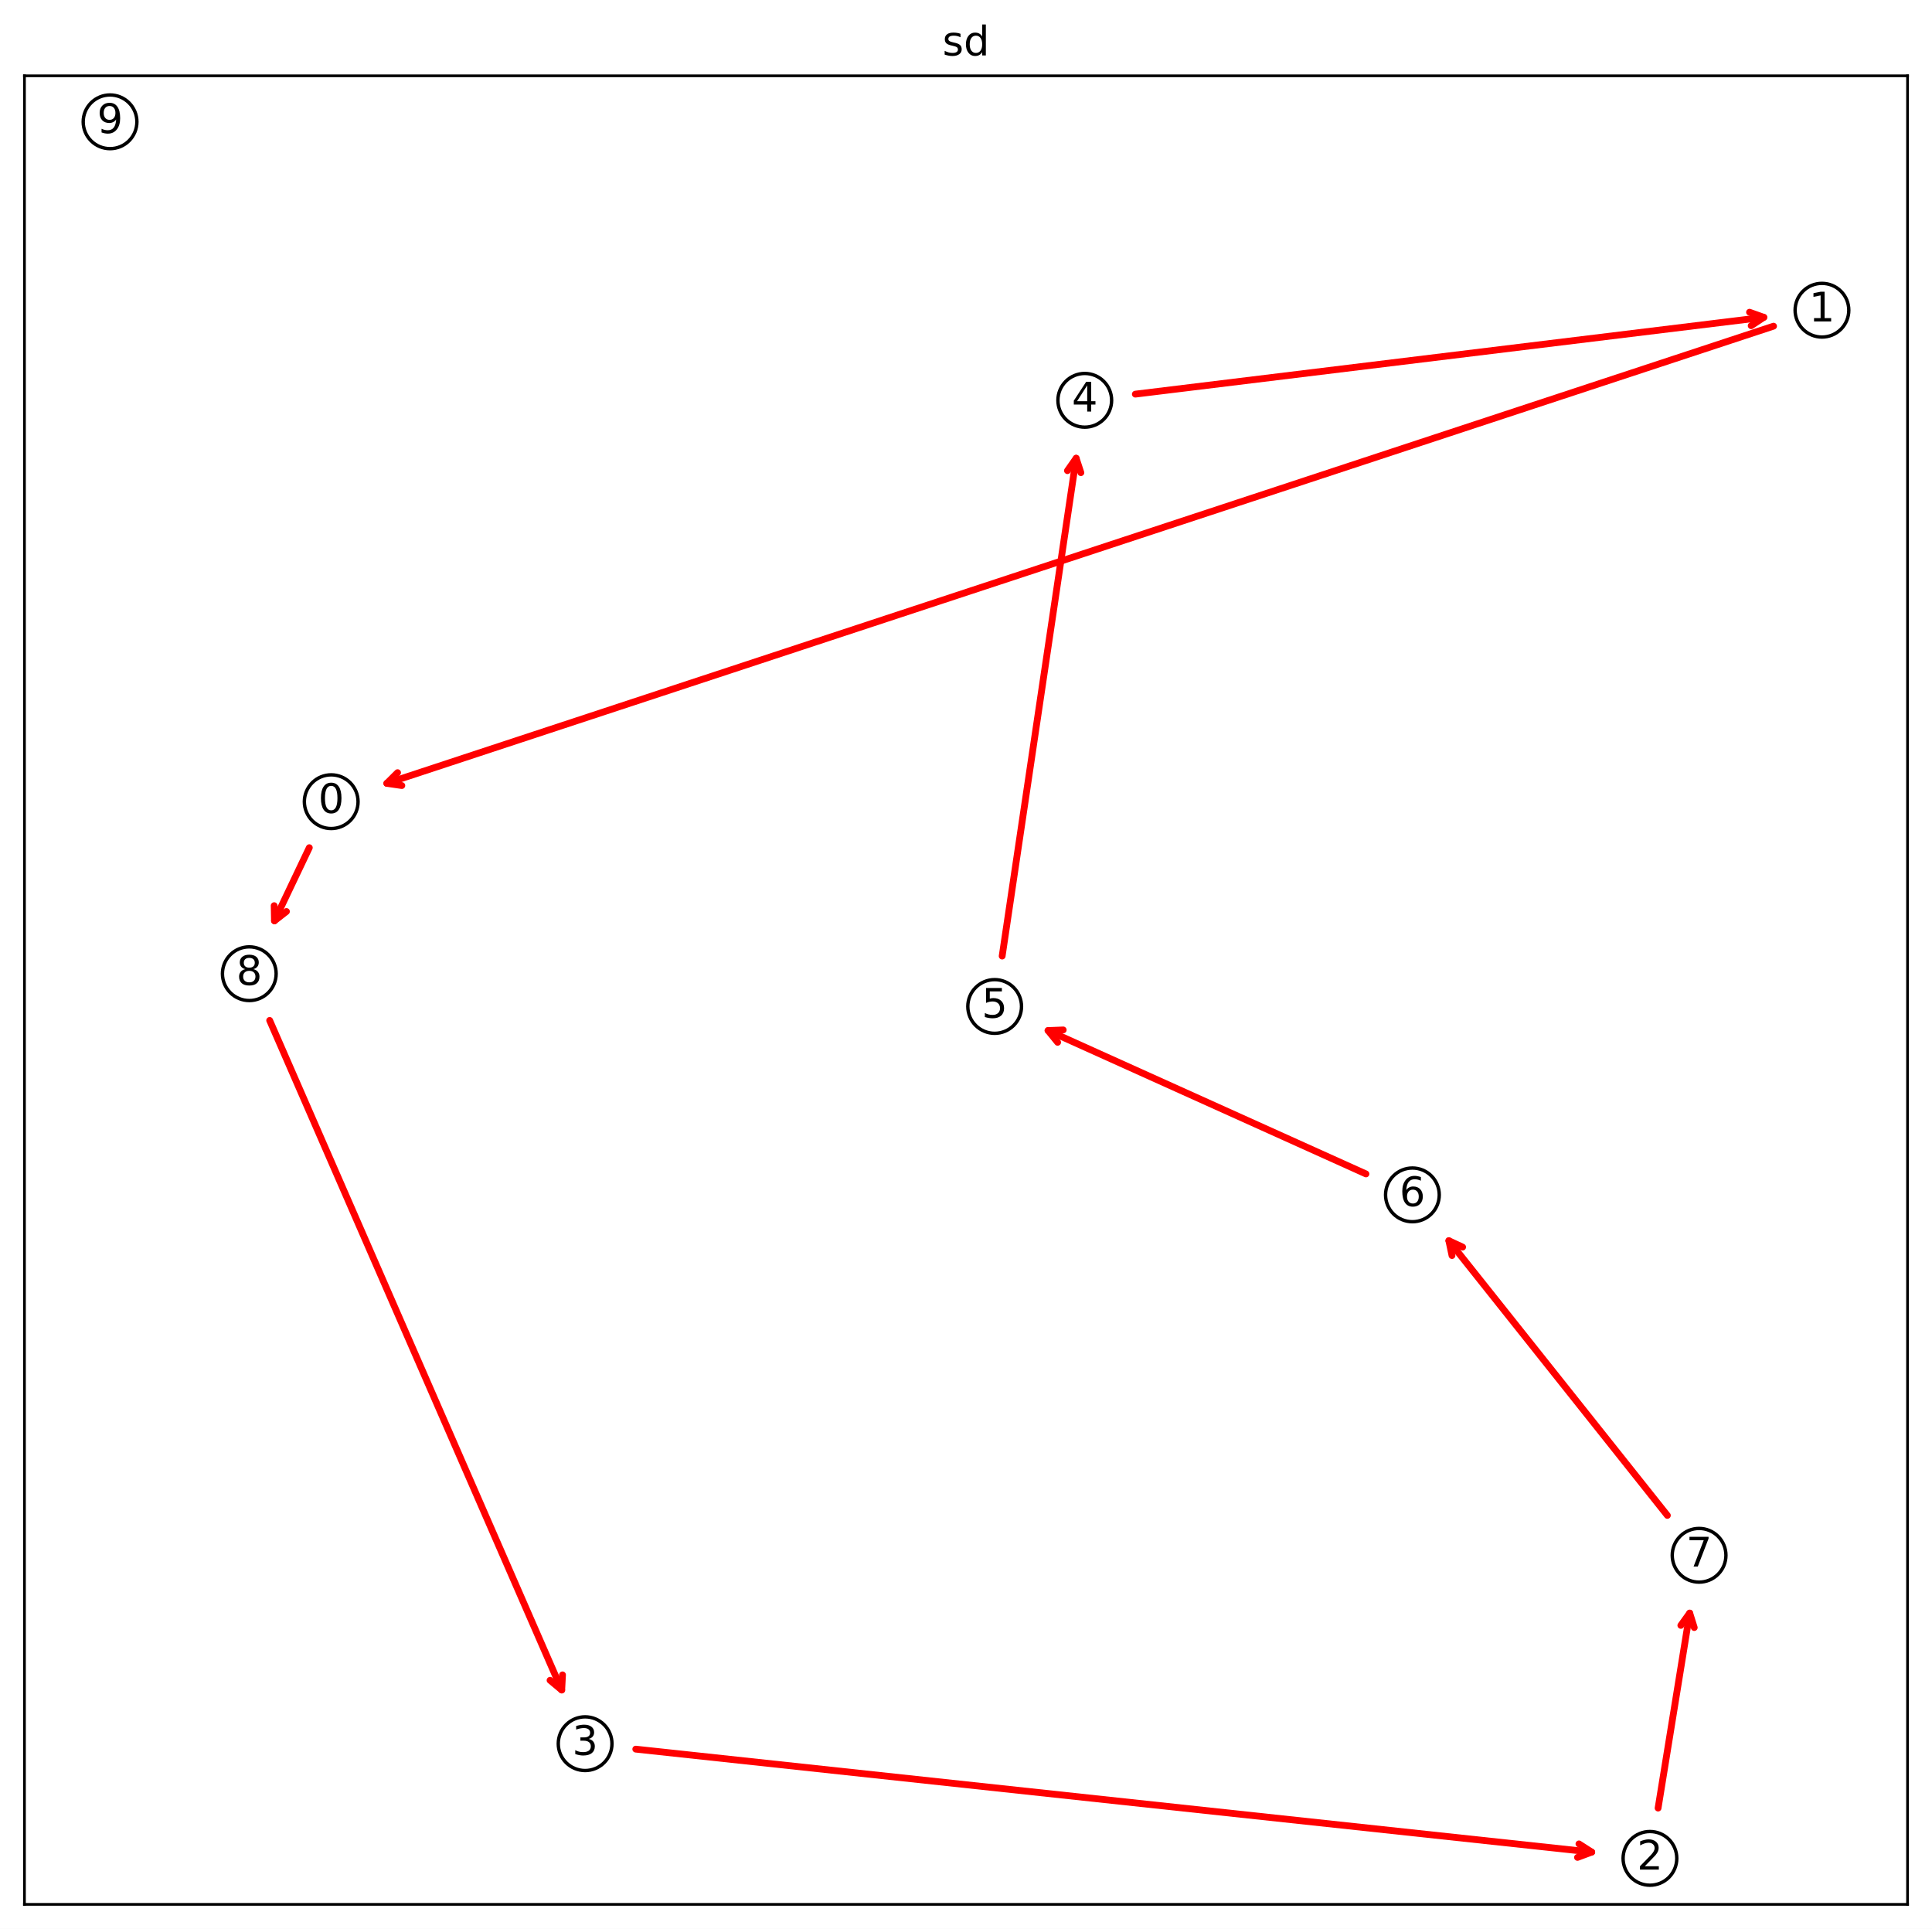
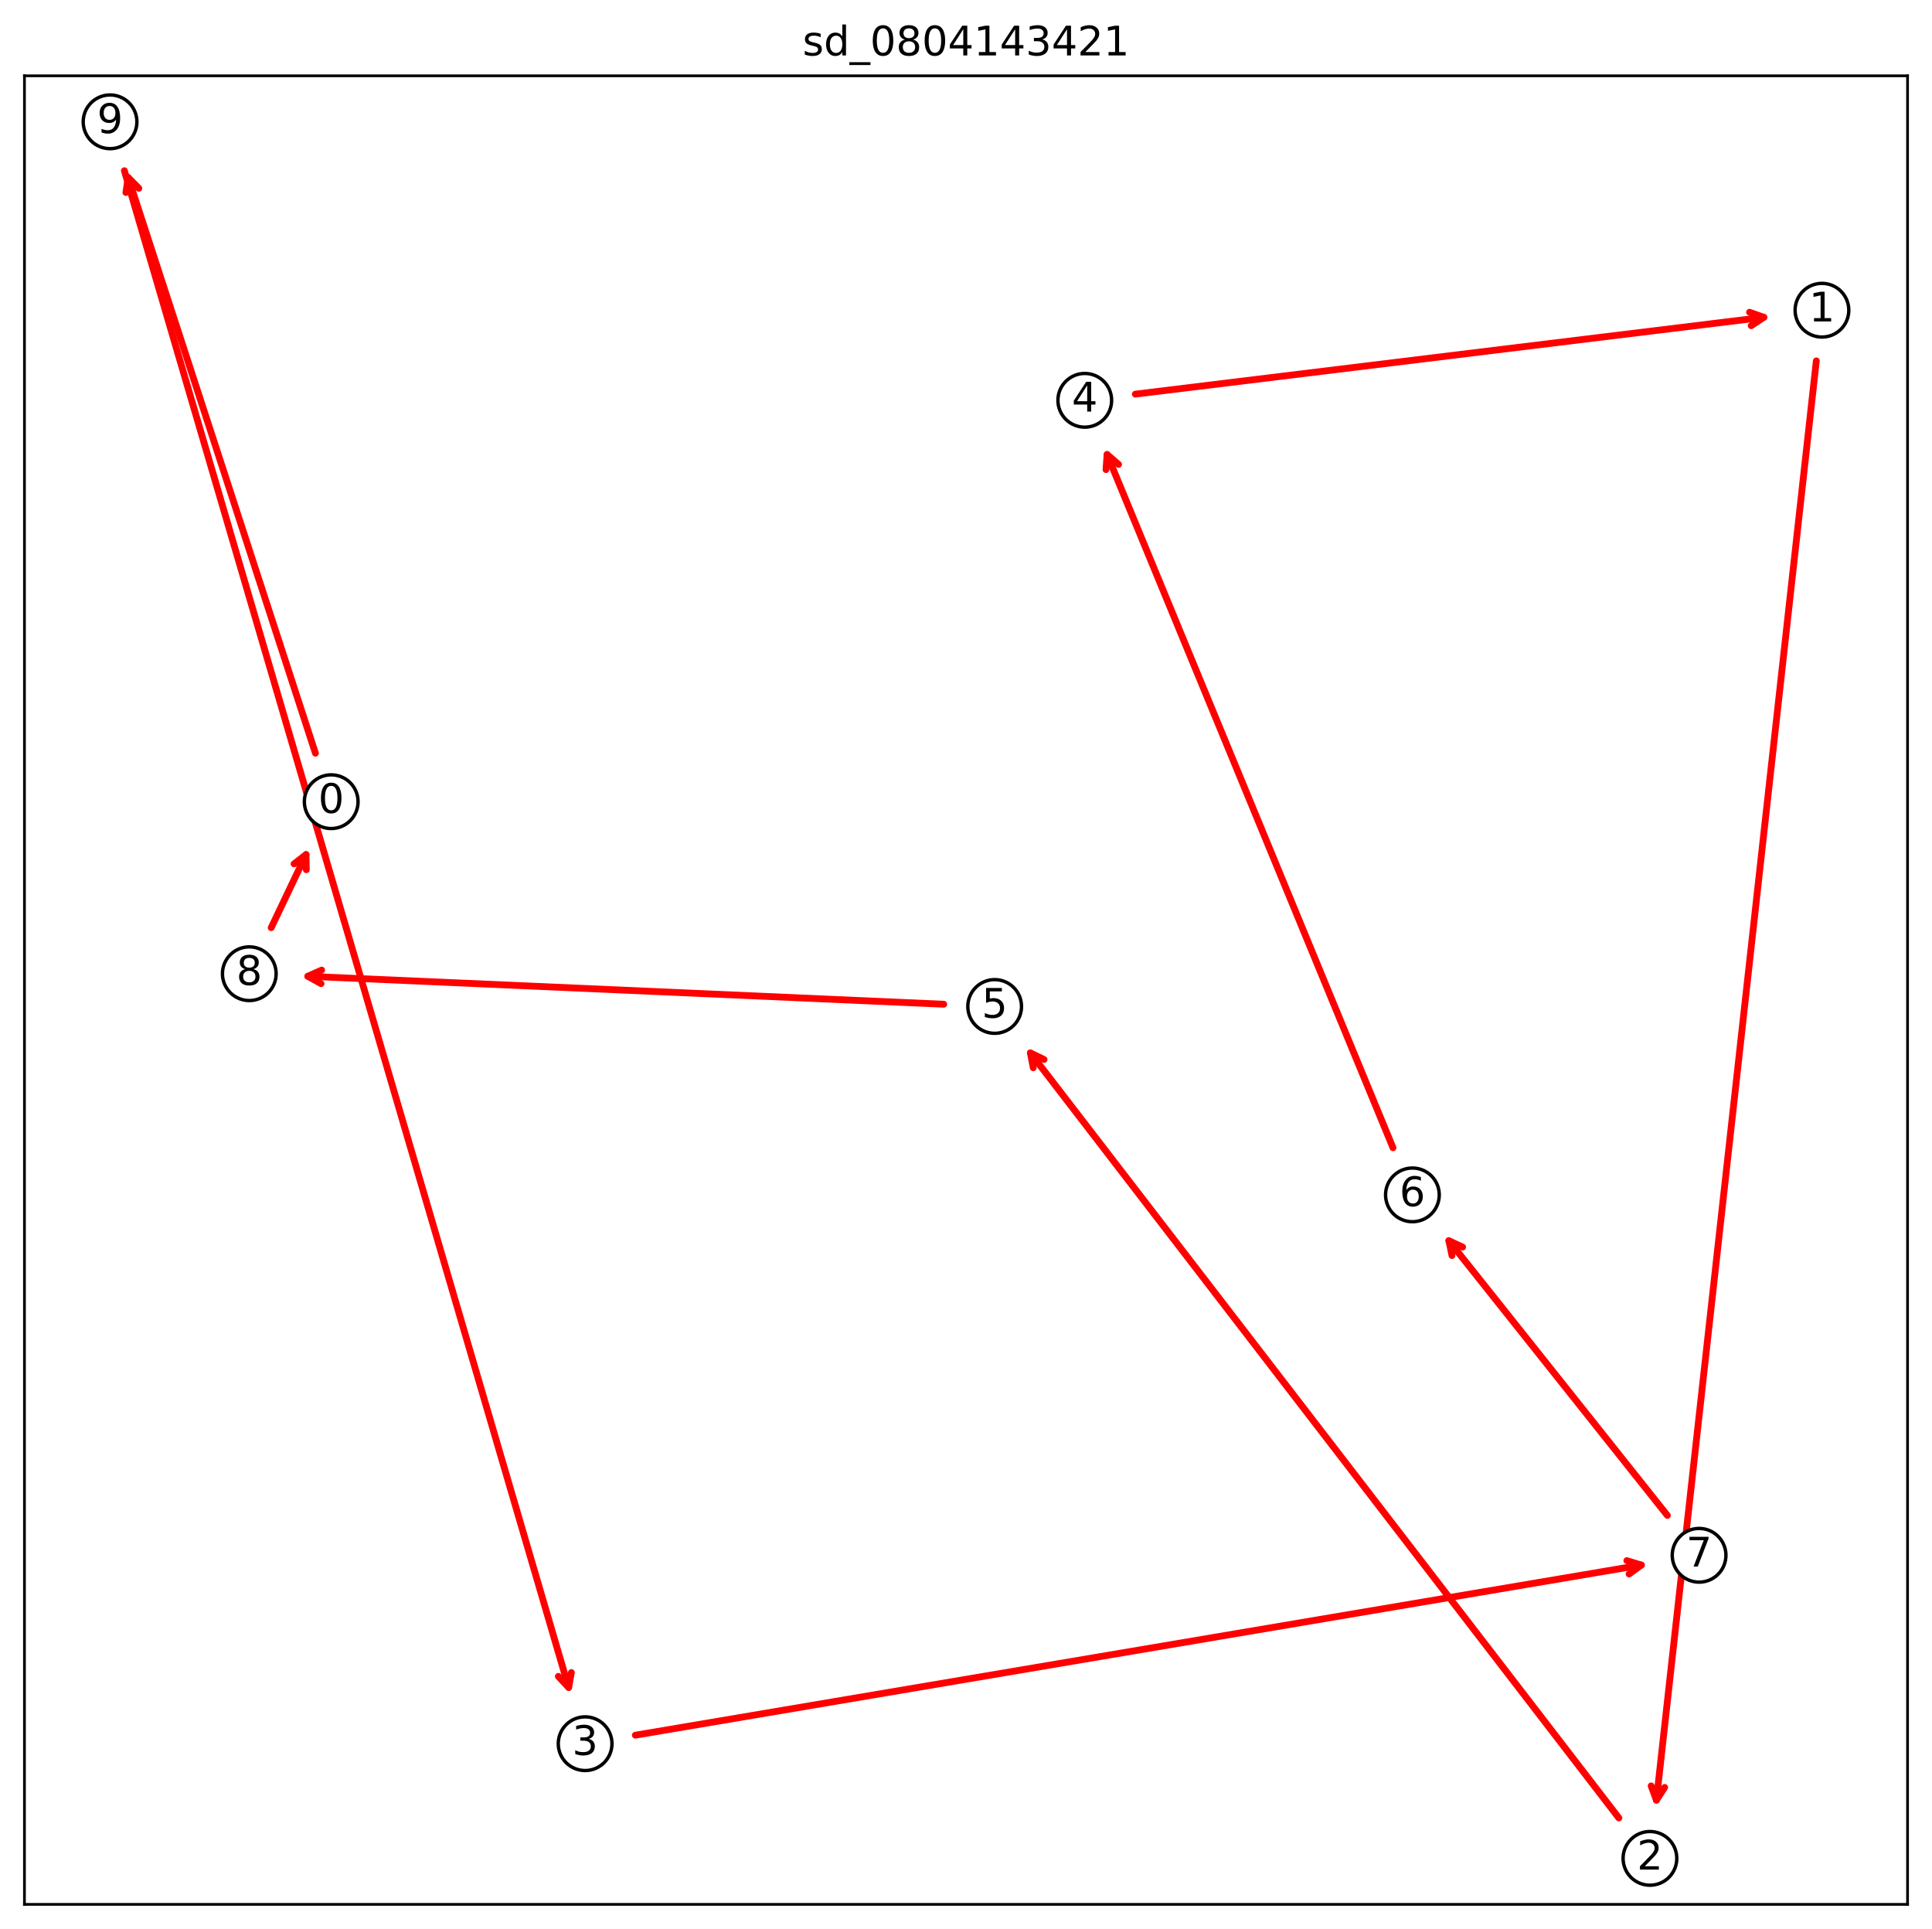
<svg xmlns="http://www.w3.org/2000/svg" xmlns:xlink="http://www.w3.org/1999/xlink" width="568.8pt" height="567.838pt" viewBox="0 0 568.8 567.838" version="1.1">
  <defs>
    <style type="text/css">*{stroke-linejoin: round; stroke-linecap: butt}</style>
  </defs>
  <g id="figure_1">
    <g id="patch_1">
      <path d="M 0 567.838  L 568.8 567.838  L 568.8 0  L 0 0  z " style="fill: #ffffff" />
    </g>
    <g id="axes_1">
      <g id="patch_2">
        <path d="M 7.2 560.638  L 561.6 560.638  L 561.6 22.318  L 7.2 22.318  z " style="fill: #ffffff" />
      </g>
      <g id="matplotlib.axis_1" />
      <g id="matplotlib.axis_2" />
      <g id="patch_3">
-         <path d="M 91.062 249.555  Q 85.453 261.333 80.806 271.093  " style="fill: none; stroke: #ff0000; stroke-width: 2; stroke-linecap: round" />
-         <path d="M 84.331 268.341  L 80.806 271.093  L 80.72 266.622  " style="fill: none; stroke: #ff0000; stroke-width: 2; stroke-linecap: round" />
+         <path d="M 92.869 221.748  Q 64.955 135.937 37.732 52.252  " style="fill: none; stroke: #ff0000; stroke-width: 2; stroke-linecap: round" />
+         <path d="M 37.067 56.674  L 37.732 52.252  L 40.871 55.437  " style="fill: none; stroke: #ff0000; stroke-width: 2; stroke-linecap: round" />
      </g>
      <g id="patch_4">
-         <path d="M 79.392 300.404  Q 122.831 399.996 165.376 497.538  " style="fill: none; stroke: #ff0000; stroke-width: 2; stroke-linecap: round" />
-         <path d="M 165.61 493.072  L 165.376 497.538  L 161.944 494.671  " style="fill: none; stroke: #ff0000; stroke-width: 2; stroke-linecap: round" />
+         <path d="M 36.616 50.254  Q 102.332 274.596 167.42 496.792  " style="fill: none; stroke: #ff0000; stroke-width: 2; stroke-linecap: round" />
+         <path d="M 168.215 492.391  L 167.42 496.792  L 164.376 493.515  " style="fill: none; stroke: #ff0000; stroke-width: 2; stroke-linecap: round" />
      </g>
      <g id="patch_5">
-         <path d="M 187.176 514.94  Q 329.012 530.215 468.624 545.25  " style="fill: none; stroke: #ff0000; stroke-width: 2; stroke-linecap: round" />
-         <path d="M 464.861 542.833  L 468.624 545.25  L 464.433 546.81  " style="fill: none; stroke: #ff0000; stroke-width: 2; stroke-linecap: round" />
+         <path d="M 187.056 510.833  Q 336.247 485.602 483.233 460.745  " style="fill: none; stroke: #ff0000; stroke-width: 2; stroke-linecap: round" />
+         <path d="M 478.956 459.44  L 483.233 460.745  L 479.623 463.384  " style="fill: none; stroke: #ff0000; stroke-width: 2; stroke-linecap: round" />
      </g>
      <g id="patch_6">
-         <path d="M 488.16 532.291  Q 492.993 502.482 497.469 474.881  " style="fill: none; stroke: #ff0000; stroke-width: 2; stroke-linecap: round" />
-         <path d="M 494.855 478.509  L 497.469 474.881  L 498.803 479.149  " style="fill: none; stroke: #ff0000; stroke-width: 2; stroke-linecap: round" />
-       </g>
-       <g id="patch_7">
        <path d="M 490.891 446.132  Q 458.028 404.819 426.557 365.256  " style="fill: none; stroke: #ff0000; stroke-width: 2; stroke-linecap: round" />
        <path d="M 427.482 369.632  L 426.557 365.256  L 430.613 367.142  " style="fill: none; stroke: #ff0000; stroke-width: 2; stroke-linecap: round" />
      </g>
+       <g id="patch_7">
+         <path d="M 410.108 337.899  Q 367.597 234.81 325.939 133.789  " style="fill: none; stroke: #ff0000; stroke-width: 2; stroke-linecap: round" />
+         <path d="M 325.615 138.249  L 325.939 133.789  L 329.313 136.724  " style="fill: none; stroke: #ff0000; stroke-width: 2; stroke-linecap: round" />
+       </g>
      <g id="patch_8">
-         <path d="M 402.153 345.599  Q 354.334 324.033 308.553 303.387  " style="fill: none; stroke: #ff0000; stroke-width: 2; stroke-linecap: round" />
-         <path d="M 311.377 306.855  L 308.553 303.387  L 313.021 303.208  " style="fill: none; stroke: #ff0000; stroke-width: 2; stroke-linecap: round" />
-       </g>
-       <g id="patch_9">
-         <path d="M 295.046 281.464  Q 306.103 207.076 316.832 134.9  " style="fill: none; stroke: #ff0000; stroke-width: 2; stroke-linecap: round" />
-         <path d="M 314.266 138.562  L 316.832 134.9  L 318.222 139.151  " style="fill: none; stroke: #ff0000; stroke-width: 2; stroke-linecap: round" />
-       </g>
-       <g id="patch_10">
        <path d="M 334.252 116.032  Q 427.882 104.588 519.291 93.416  " style="fill: none; stroke: #ff0000; stroke-width: 2; stroke-linecap: round" />
        <path d="M 515.078 91.916  L 519.291 93.416  L 515.564 95.887  " style="fill: none; stroke: #ff0000; stroke-width: 2; stroke-linecap: round" />
      </g>
+       <g id="patch_9">
+         <path d="M 534.744 106.232  Q 511.08 319.208 487.663 529.962  " style="fill: none; stroke: #ff0000; stroke-width: 2; stroke-linecap: round" />
+         <path d="M 490.092 526.208  L 487.663 529.962  L 486.116 525.766  " style="fill: none; stroke: #ff0000; stroke-width: 2; stroke-linecap: round" />
+       </g>
+       <g id="patch_10">
+         <path d="M 476.613 535.205  Q 389.299 421.697 303.348 309.961  " style="fill: none; stroke: #ff0000; stroke-width: 2; stroke-linecap: round" />
+         <path d="M 304.201 314.351  L 303.348 309.961  L 307.372 311.912  " style="fill: none; stroke: #ff0000; stroke-width: 2; stroke-linecap: round" />
+       </g>
      <g id="patch_11">
-         <path d="M 522.152 96.022  Q 316.954 163.67 113.879 230.618  " style="fill: none; stroke: #ff0000; stroke-width: 2; stroke-linecap: round" />
-         <path d="M 118.304 231.265  L 113.879 230.618  L 117.052 227.466  " style="fill: none; stroke: #ff0000; stroke-width: 2; stroke-linecap: round" />
+         <path d="M 277.856 295.642  Q 183.118 291.478 90.614 287.412  " style="fill: none; stroke: #ff0000; stroke-width: 2; stroke-linecap: round" />
+         <path d="M 94.522 289.586  L 90.614 287.412  L 94.698 285.59  " style="fill: none; stroke: #ff0000; stroke-width: 2; stroke-linecap: round" />
      </g>
      <g id="patch_12">
+         <path d="M 79.843 273.114  Q 85.452 261.336 90.099 251.576  " style="fill: none; stroke: #ff0000; stroke-width: 2; stroke-linecap: round" />
+         <path d="M 86.574 254.328  L 90.099 251.576  L 90.185 256.048  " style="fill: none; stroke: #ff0000; stroke-width: 2; stroke-linecap: round" />
+       </g>
+       <g id="patch_13">
        <path d="M 7.2 560.638  L 7.2 22.318  " style="fill: none; stroke: #000000; stroke-width: 0.8; stroke-linejoin: miter; stroke-linecap: square" />
      </g>
-       <g id="patch_13">
+       <g id="patch_14">
        <path d="M 561.6 560.638  L 561.6 22.318  " style="fill: none; stroke: #000000; stroke-width: 0.8; stroke-linejoin: miter; stroke-linecap: square" />
      </g>
-       <g id="patch_14">
+       <g id="patch_15">
        <path d="M 7.2 560.638  L 561.6 560.638  " style="fill: none; stroke: #000000; stroke-width: 0.8; stroke-linejoin: miter; stroke-linecap: square" />
      </g>
-       <g id="patch_15">
+       <g id="patch_16">
        <path d="M 7.2 22.318  L 561.6 22.318  " style="fill: none; stroke: #000000; stroke-width: 0.8; stroke-linejoin: miter; stroke-linecap: square" />
      </g>
      <g id="PathCollection_1">
        <defs>
-           <path id="m304e640a51" d="M 0 7.906  C 2.097 7.906 4.108 7.073 5.59 5.59  C 7.073 4.108 7.906 2.097 7.906 0  C 7.906 -2.097 7.073 -4.108 5.59 -5.59  C 4.108 -7.073 2.097 -7.906 0 -7.906  C -2.097 -7.906 -4.108 -7.073 -5.59 -5.59  C -7.073 -4.108 -7.906 -2.097 -7.906 0  C -7.906 2.097 -7.073 4.108 -5.59 5.59  C -4.108 7.073 -2.097 7.906 0 7.906  z " style="stroke: #000000" />
+           <path id="mc2001b6652" d="M 0 7.906  C 2.097 7.906 4.108 7.073 5.59 5.59  C 7.073 4.108 7.906 2.097 7.906 0  C 7.906 -2.097 7.073 -4.108 5.59 -5.59  C 4.108 -7.073 2.097 -7.906 0 -7.906  C -2.097 -7.906 -4.108 -7.073 -5.59 -5.59  C -7.073 -4.108 -7.906 -2.097 -7.906 0  C -7.906 2.097 -7.073 4.108 -5.59 5.59  C -4.108 7.073 -2.097 7.906 0 7.906  z " style="stroke: #000000" />
        </defs>
-         <g clip-path="url(#p62810bb80d)">
-           <use xlink:href="#m304e640a51" x="97.51" y="236.014" style="fill: #ffffff; stroke: #000000" />
-           <use xlink:href="#m304e640a51" x="536.4" y="91.325" style="fill: #ffffff; stroke: #000000" />
-           <use xlink:href="#m304e640a51" x="485.759" y="547.095" style="fill: #ffffff; stroke: #000000" />
-           <use xlink:href="#m304e640a51" x="172.266" y="513.335" style="fill: #ffffff; stroke: #000000" />
-           <use xlink:href="#m304e640a51" x="319.367" y="117.851" style="fill: #ffffff; stroke: #000000" />
-           <use xlink:href="#m304e640a51" x="292.84" y="296.301" style="fill: #ffffff; stroke: #000000" />
-           <use xlink:href="#m304e640a51" x="415.826" y="351.765" style="fill: #ffffff; stroke: #000000" />
-           <use xlink:href="#m304e640a51" x="500.228" y="457.87" style="fill: #ffffff; stroke: #000000" />
-           <use xlink:href="#m304e640a51" x="73.395" y="286.655" style="fill: #ffffff; stroke: #000000" />
-           <use xlink:href="#m304e640a51" x="32.4" y="35.861" style="fill: #ffffff; stroke: #000000" />
+         <g clip-path="url(#pe40c744b96)">
+           <use xlink:href="#mc2001b6652" x="97.51" y="236.014" style="fill: #ffffff; stroke: #000000" />
+           <use xlink:href="#mc2001b6652" x="536.4" y="91.325" style="fill: #ffffff; stroke: #000000" />
+           <use xlink:href="#mc2001b6652" x="485.759" y="547.095" style="fill: #ffffff; stroke: #000000" />
+           <use xlink:href="#mc2001b6652" x="172.266" y="513.335" style="fill: #ffffff; stroke: #000000" />
+           <use xlink:href="#mc2001b6652" x="319.367" y="117.851" style="fill: #ffffff; stroke: #000000" />
+           <use xlink:href="#mc2001b6652" x="292.84" y="296.301" style="fill: #ffffff; stroke: #000000" />
+           <use xlink:href="#mc2001b6652" x="415.826" y="351.765" style="fill: #ffffff; stroke: #000000" />
+           <use xlink:href="#mc2001b6652" x="500.228" y="457.87" style="fill: #ffffff; stroke: #000000" />
+           <use xlink:href="#mc2001b6652" x="73.395" y="286.655" style="fill: #ffffff; stroke: #000000" />
+           <use xlink:href="#mc2001b6652" x="32.4" y="35.861" style="fill: #ffffff; stroke: #000000" />
        </g>
      </g>
      <g id="text_1">
-         <g transform="translate(277.4653 16.31812) scale(0.12 -0.12)">
+         <g transform="translate(236.2903 16.31812) scale(0.12 -0.12)">
          <defs>
            <path id="DejaVuSans-73" d="M 2834 3397  L 2834 2853  Q 2591 2978 2328 3040  Q 2066 3103 1784 3103  Q 1356 3103 1142 2972  Q 928 2841 928 2578  Q 928 2378 1081 2264  Q 1234 2150 1697 2047  L 1894 2003  Q 2506 1872 2764 1633  Q 3022 1394 3022 966  Q 3022 478 2636 193  Q 2250 -91 1575 -91  Q 1294 -91 989 -36  Q 684 19 347 128  L 347 722  Q 666 556 975 473  Q 1284 391 1588 391  Q 1994 391 2212 530  Q 2431 669 2431 922  Q 2431 1156 2273 1281  Q 2116 1406 1581 1522  L 1381 1569  Q 847 1681 609 1914  Q 372 2147 372 2553  Q 372 3047 722 3315  Q 1072 3584 1716 3584  Q 2034 3584 2315 3537  Q 2597 3491 2834 3397  z " transform="scale(0.015625)" />
            <path id="DejaVuSans-64" d="M 2906 2969  L 2906 4863  L 3481 4863  L 3481 0  L 2906 0  L 2906 525  Q 2725 213 2448 61  Q 2172 -91 1784 -91  Q 1150 -91 751 415  Q 353 922 353 1747  Q 353 2572 751 3078  Q 1150 3584 1784 3584  Q 2172 3584 2448 3432  Q 2725 3281 2906 2969  z M 947 1747  Q 947 1113 1208 752  Q 1469 391 1925 391  Q 2381 391 2643 752  Q 2906 1113 2906 1747  Q 2906 2381 2643 2742  Q 2381 3103 1925 3103  Q 1469 3103 1208 2742  Q 947 2381 947 1747  z " transform="scale(0.015625)" />
+             <path id="DejaVuSans-5f" d="M 3263 -1063  L 3263 -1509  L -63 -1509  L -63 -1063  L 3263 -1063  z " transform="scale(0.015625)" />
+             <path id="DejaVuSans-30" d="M 2034 4250  Q 1547 4250 1301 3770  Q 1056 3291 1056 2328  Q 1056 1369 1301 889  Q 1547 409 2034 409  Q 2525 409 2770 889  Q 3016 1369 3016 2328  Q 3016 3291 2770 3770  Q 2525 4250 2034 4250  z M 2034 4750  Q 2819 4750 3233 4129  Q 3647 3509 3647 2328  Q 3647 1150 3233 529  Q 2819 -91 2034 -91  Q 1250 -91 836 529  Q 422 1150 422 2328  Q 422 3509 836 4129  Q 1250 4750 2034 4750  z " transform="scale(0.015625)" />
+             <path id="DejaVuSans-38" d="M 2034 2216  Q 1584 2216 1326 1975  Q 1069 1734 1069 1313  Q 1069 891 1326 650  Q 1584 409 2034 409  Q 2484 409 2743 651  Q 3003 894 3003 1313  Q 3003 1734 2745 1975  Q 2488 2216 2034 2216  z M 1403 2484  Q 997 2584 770 2862  Q 544 3141 544 3541  Q 544 4100 942 4425  Q 1341 4750 2034 4750  Q 2731 4750 3128 4425  Q 3525 4100 3525 3541  Q 3525 3141 3298 2862  Q 3072 2584 2669 2484  Q 3125 2378 3379 2068  Q 3634 1759 3634 1313  Q 3634 634 3220 271  Q 2806 -91 2034 -91  Q 1263 -91 848 271  Q 434 634 434 1313  Q 434 1759 690 2068  Q 947 2378 1403 2484  z M 1172 3481  Q 1172 3119 1398 2916  Q 1625 2713 2034 2713  Q 2441 2713 2670 2916  Q 2900 3119 2900 3481  Q 2900 3844 2670 4047  Q 2441 4250 2034 4250  Q 1625 4250 1398 4047  Q 1172 3844 1172 3481  z " transform="scale(0.015625)" />
+             <path id="DejaVuSans-34" d="M 2419 4116  L 825 1625  L 2419 1625  L 2419 4116  z M 2253 4666  L 3047 4666  L 3047 1625  L 3713 1625  L 3713 1100  L 3047 1100  L 3047 0  L 2419 0  L 2419 1100  L 313 1100  L 313 1709  L 2253 4666  z " transform="scale(0.015625)" />
+             <path id="DejaVuSans-31" d="M 794 531  L 1825 531  L 1825 4091  L 703 3866  L 703 4441  L 1819 4666  L 2450 4666  L 2450 531  L 3481 531  L 3481 0  L 794 0  L 794 531  z " transform="scale(0.015625)" />
+             <path id="DejaVuSans-33" d="M 2597 2516  Q 3050 2419 3304 2112  Q 3559 1806 3559 1356  Q 3559 666 3084 287  Q 2609 -91 1734 -91  Q 1441 -91 1130 -33  Q 819 25 488 141  L 488 750  Q 750 597 1062 519  Q 1375 441 1716 441  Q 2309 441 2620 675  Q 2931 909 2931 1356  Q 2931 1769 2642 2001  Q 2353 2234 1838 2234  L 1294 2234  L 1294 2753  L 1863 2753  Q 2328 2753 2575 2939  Q 2822 3125 2822 3475  Q 2822 3834 2567 4026  Q 2313 4219 1838 4219  Q 1578 4219 1281 4162  Q 984 4106 628 3988  L 628 4550  Q 988 4650 1302 4700  Q 1616 4750 1894 4750  Q 2613 4750 3031 4423  Q 3450 4097 3450 3541  Q 3450 3153 3228 2886  Q 3006 2619 2597 2516  z " transform="scale(0.015625)" />
+             <path id="DejaVuSans-32" d="M 1228 531  L 3431 531  L 3431 0  L 469 0  L 469 531  Q 828 903 1448 1529  Q 2069 2156 2228 2338  Q 2531 2678 2651 2914  Q 2772 3150 2772 3378  Q 2772 3750 2511 3984  Q 2250 4219 1831 4219  Q 1534 4219 1204 4116  Q 875 4013 500 3803  L 500 4441  Q 881 4594 1212 4672  Q 1544 4750 1819 4750  Q 2544 4750 2975 4387  Q 3406 4025 3406 3419  Q 3406 3131 3298 2873  Q 3191 2616 2906 2266  Q 2828 2175 2409 1742  Q 1991 1309 1228 531  z " transform="scale(0.015625)" />
          </defs>
          <use xlink:href="#DejaVuSans-73" />
          <use xlink:href="#DejaVuSans-64" transform="translate(52.09961 0)" />
+           <use xlink:href="#DejaVuSans-5f" transform="translate(115.5762 0)" />
+           <use xlink:href="#DejaVuSans-30" transform="translate(165.5762 0)" />
+           <use xlink:href="#DejaVuSans-38" transform="translate(229.1992 0)" />
+           <use xlink:href="#DejaVuSans-30" transform="translate(292.8223 0)" />
+           <use xlink:href="#DejaVuSans-34" transform="translate(356.4453 0)" />
+           <use xlink:href="#DejaVuSans-31" transform="translate(420.0684 0)" />
+           <use xlink:href="#DejaVuSans-34" transform="translate(483.6914 0)" />
+           <use xlink:href="#DejaVuSans-33" transform="translate(547.3145 0)" />
+           <use xlink:href="#DejaVuSans-34" transform="translate(610.9375 0)" />
+           <use xlink:href="#DejaVuSans-32" transform="translate(674.5605 0)" />
+           <use xlink:href="#DejaVuSans-31" transform="translate(738.1836 0)" />
        </g>
      </g>
      <g id="text_2">
        <g transform="translate(93.69255 239.3253) scale(0.12 -0.12)">
-           <defs>
-             <path id="DejaVuSans-30" d="M 2034 4250  Q 1547 4250 1301 3770  Q 1056 3291 1056 2328  Q 1056 1369 1301 889  Q 1547 409 2034 409  Q 2525 409 2770 889  Q 3016 1369 3016 2328  Q 3016 3291 2770 3770  Q 2525 4250 2034 4250  z M 2034 4750  Q 2819 4750 3233 4129  Q 3647 3509 3647 2328  Q 3647 1150 3233 529  Q 2819 -91 2034 -91  Q 1250 -91 836 529  Q 422 1150 422 2328  Q 422 3509 836 4129  Q 1250 4750 2034 4750  z " transform="scale(0.015625)" />
-           </defs>
          <use xlink:href="#DejaVuSans-30" />
        </g>
      </g>
      <g id="text_3">
        <g transform="translate(532.5825 94.63626) scale(0.12 -0.12)">
-           <defs>
-             <path id="DejaVuSans-31" d="M 794 531  L 1825 531  L 1825 4091  L 703 3866  L 703 4441  L 1819 4666  L 2450 4666  L 2450 531  L 3481 531  L 3481 0  L 794 0  L 794 531  z " transform="scale(0.015625)" />
-           </defs>
          <use xlink:href="#DejaVuSans-31" />
        </g>
      </g>
      <g id="text_4">
        <g transform="translate(481.9414 550.4066) scale(0.12 -0.12)">
-           <defs>
-             <path id="DejaVuSans-32" d="M 1228 531  L 3431 531  L 3431 0  L 469 0  L 469 531  Q 828 903 1448 1529  Q 2069 2156 2228 2338  Q 2531 2678 2651 2914  Q 2772 3150 2772 3378  Q 2772 3750 2511 3984  Q 2250 4219 1831 4219  Q 1534 4219 1204 4116  Q 875 4013 500 3803  L 500 4441  Q 881 4594 1212 4672  Q 1544 4750 1819 4750  Q 2544 4750 2975 4387  Q 3406 4025 3406 3419  Q 3406 3131 3298 2873  Q 3191 2616 2906 2266  Q 2828 2175 2409 1742  Q 1991 1309 1228 531  z " transform="scale(0.015625)" />
-           </defs>
          <use xlink:href="#DejaVuSans-32" />
        </g>
      </g>
      <g id="text_5">
        <g transform="translate(168.4485 516.6458) scale(0.12 -0.12)">
-           <defs>
-             <path id="DejaVuSans-33" d="M 2597 2516  Q 3050 2419 3304 2112  Q 3559 1806 3559 1356  Q 3559 666 3084 287  Q 2609 -91 1734 -91  Q 1441 -91 1130 -33  Q 819 25 488 141  L 488 750  Q 750 597 1062 519  Q 1375 441 1716 441  Q 2309 441 2620 675  Q 2931 909 2931 1356  Q 2931 1769 2642 2001  Q 2353 2234 1838 2234  L 1294 2234  L 1294 2753  L 1863 2753  Q 2328 2753 2575 2939  Q 2822 3125 2822 3475  Q 2822 3834 2567 4026  Q 2313 4219 1838 4219  Q 1578 4219 1281 4162  Q 984 4106 628 3988  L 628 4550  Q 988 4650 1302 4700  Q 1616 4750 1894 4750  Q 2613 4750 3031 4423  Q 3450 4097 3450 3541  Q 3450 3153 3228 2886  Q 3006 2619 2597 2516  z " transform="scale(0.015625)" />
-           </defs>
          <use xlink:href="#DejaVuSans-33" />
        </g>
      </g>
      <g id="text_6">
        <g transform="translate(315.549 121.1626) scale(0.12 -0.12)">
-           <defs>
-             <path id="DejaVuSans-34" d="M 2419 4116  L 825 1625  L 2419 1625  L 2419 4116  z M 2253 4666  L 3047 4666  L 3047 1625  L 3713 1625  L 3713 1100  L 3047 1100  L 3047 0  L 2419 0  L 2419 1100  L 313 1100  L 313 1709  L 2253 4666  z " transform="scale(0.015625)" />
-           </defs>
          <use xlink:href="#DejaVuSans-34" />
        </g>
      </g>
      <g id="text_7">
        <g transform="translate(289.0227 299.6123) scale(0.12 -0.12)">
          <defs>
            <path id="DejaVuSans-35" d="M 691 4666  L 3169 4666  L 3169 4134  L 1269 4134  L 1269 2991  Q 1406 3038 1543 3061  Q 1681 3084 1819 3084  Q 2600 3084 3056 2656  Q 3513 2228 3513 1497  Q 3513 744 3044 326  Q 2575 -91 1722 -91  Q 1428 -91 1123 -41  Q 819 9 494 109  L 494 744  Q 775 591 1075 516  Q 1375 441 1709 441  Q 2250 441 2565 725  Q 2881 1009 2881 1497  Q 2881 1984 2565 2268  Q 2250 2553 1709 2553  Q 1456 2553 1204 2497  Q 953 2441 691 2322  L 691 4666  z " transform="scale(0.015625)" />
          </defs>
          <use xlink:href="#DejaVuSans-35" />
        </g>
      </g>
      <g id="text_8">
        <g transform="translate(412.0083 355.0765) scale(0.12 -0.12)">
          <defs>
            <path id="DejaVuSans-36" d="M 2113 2584  Q 1688 2584 1439 2293  Q 1191 2003 1191 1497  Q 1191 994 1439 701  Q 1688 409 2113 409  Q 2538 409 2786 701  Q 3034 994 3034 1497  Q 3034 2003 2786 2293  Q 2538 2584 2113 2584  z M 3366 4563  L 3366 3988  Q 3128 4100 2886 4159  Q 2644 4219 2406 4219  Q 1781 4219 1451 3797  Q 1122 3375 1075 2522  Q 1259 2794 1537 2939  Q 1816 3084 2150 3084  Q 2853 3084 3261 2657  Q 3669 2231 3669 1497  Q 3669 778 3244 343  Q 2819 -91 2113 -91  Q 1303 -91 875 529  Q 447 1150 447 2328  Q 447 3434 972 4092  Q 1497 4750 2381 4750  Q 2619 4750 2861 4703  Q 3103 4656 3366 4563  z " transform="scale(0.015625)" />
          </defs>
          <use xlink:href="#DejaVuSans-36" />
        </g>
      </g>
      <g id="text_9">
        <g transform="translate(496.4103 461.1817) scale(0.12 -0.12)">
          <defs>
            <path id="DejaVuSans-37" d="M 525 4666  L 3525 4666  L 3525 4397  L 1831 0  L 1172 0  L 2766 4134  L 525 4134  L 525 4666  z " transform="scale(0.015625)" />
          </defs>
          <use xlink:href="#DejaVuSans-37" />
        </g>
      </g>
      <g id="text_10">
        <g transform="translate(69.57771 289.9664) scale(0.12 -0.12)">
-           <defs>
-             <path id="DejaVuSans-38" d="M 2034 2216  Q 1584 2216 1326 1975  Q 1069 1734 1069 1313  Q 1069 891 1326 650  Q 1584 409 2034 409  Q 2484 409 2743 651  Q 3003 894 3003 1313  Q 3003 1734 2745 1975  Q 2488 2216 2034 2216  z M 1403 2484  Q 997 2584 770 2862  Q 544 3141 544 3541  Q 544 4100 942 4425  Q 1341 4750 2034 4750  Q 2731 4750 3128 4425  Q 3525 4100 3525 3541  Q 3525 3141 3298 2862  Q 3072 2584 2669 2484  Q 3125 2378 3379 2068  Q 3634 1759 3634 1313  Q 3634 634 3220 271  Q 2806 -91 2034 -91  Q 1263 -91 848 271  Q 434 634 434 1313  Q 434 1759 690 2068  Q 947 2378 1403 2484  z M 1172 3481  Q 1172 3119 1398 2916  Q 1625 2713 2034 2713  Q 2441 2713 2670 2916  Q 2900 3119 2900 3481  Q 2900 3844 2670 4047  Q 2441 4250 2034 4250  Q 1625 4250 1398 4047  Q 1172 3844 1172 3481  z " transform="scale(0.015625)" />
-           </defs>
          <use xlink:href="#DejaVuSans-38" />
        </g>
      </g>
      <g id="text_11">
        <g transform="translate(28.5825 39.17215) scale(0.12 -0.12)">
          <defs>
            <path id="DejaVuSans-39" d="M 703 97  L 703 672  Q 941 559 1184 500  Q 1428 441 1663 441  Q 2288 441 2617 861  Q 2947 1281 2994 2138  Q 2813 1869 2534 1725  Q 2256 1581 1919 1581  Q 1219 1581 811 2004  Q 403 2428 403 3163  Q 403 3881 828 4315  Q 1253 4750 1959 4750  Q 2769 4750 3195 4129  Q 3622 3509 3622 2328  Q 3622 1225 3098 567  Q 2575 -91 1691 -91  Q 1453 -91 1209 -44  Q 966 3 703 97  z M 1959 2075  Q 2384 2075 2632 2365  Q 2881 2656 2881 3163  Q 2881 3666 2632 3958  Q 2384 4250 1959 4250  Q 1534 4250 1286 3958  Q 1038 3666 1038 3163  Q 1038 2656 1286 2365  Q 1534 2075 1959 2075  z " transform="scale(0.015625)" />
          </defs>
          <use xlink:href="#DejaVuSans-39" />
        </g>
      </g>
    </g>
  </g>
  <defs>
-     <clipPath id="p62810bb80d">
+     <clipPath id="pe40c744b96">
      <rect x="7.2" y="22.318" width="554.4" height="538.32" />
    </clipPath>
  </defs>
</svg>
